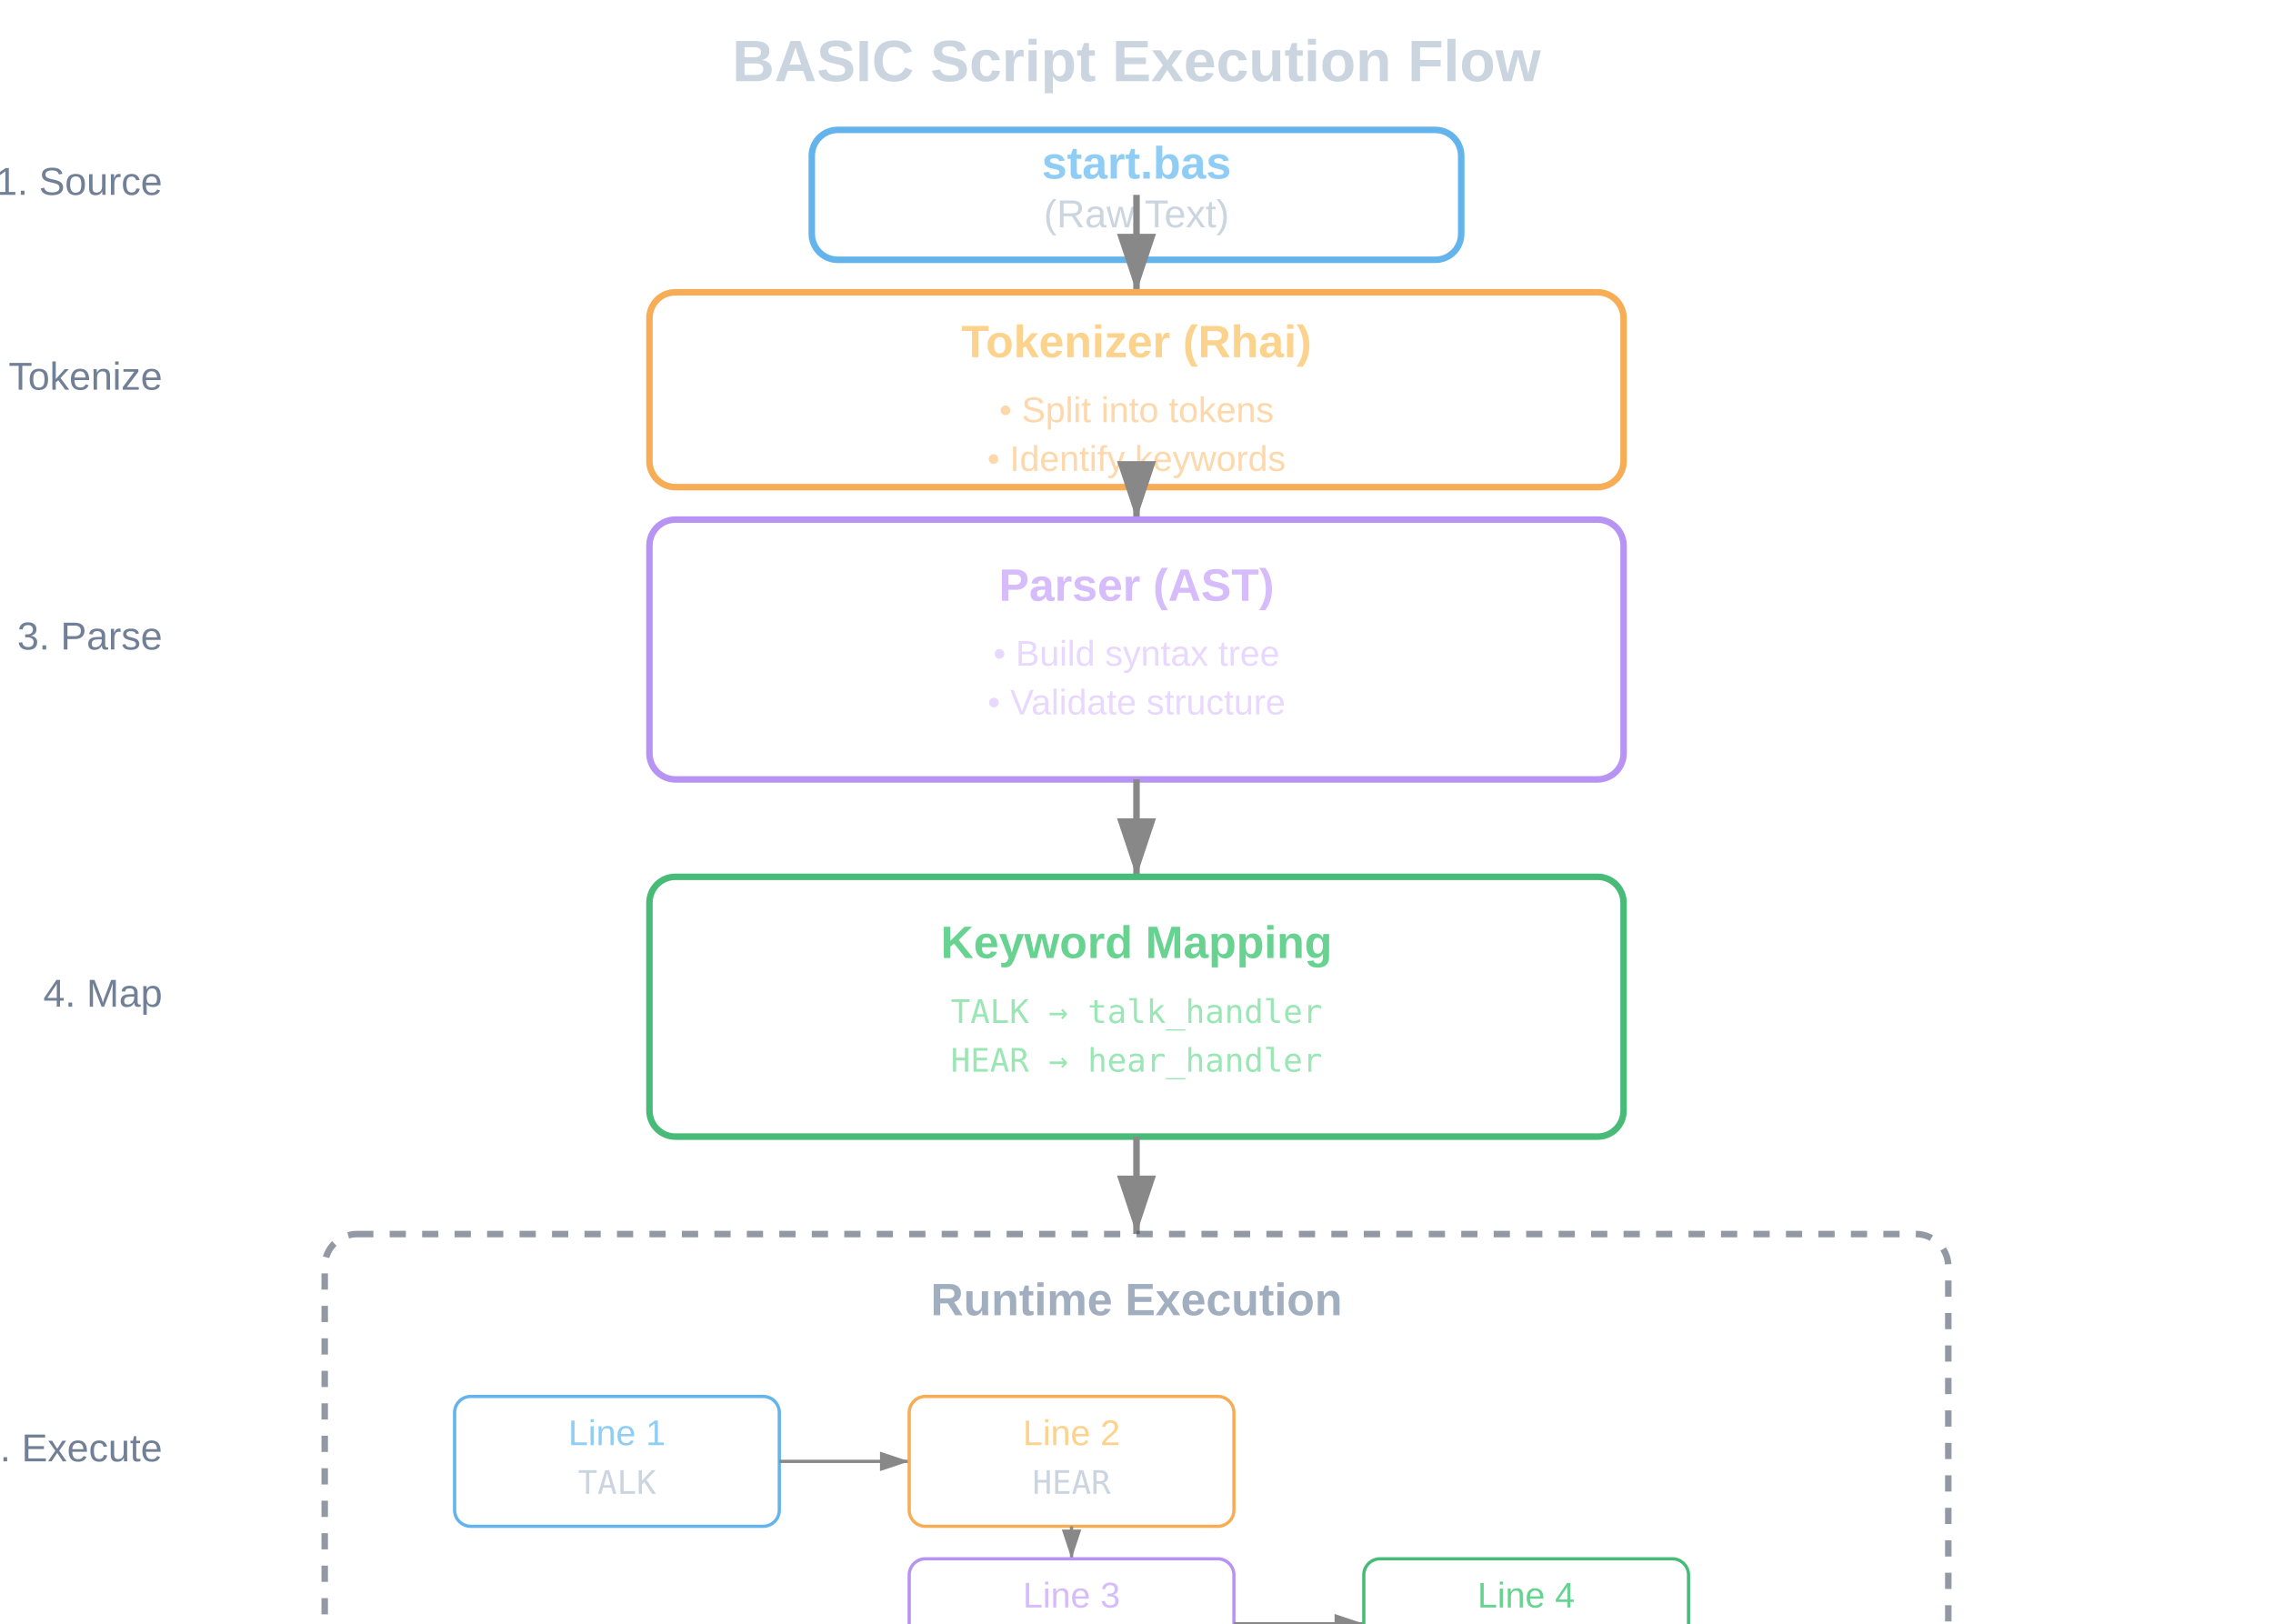
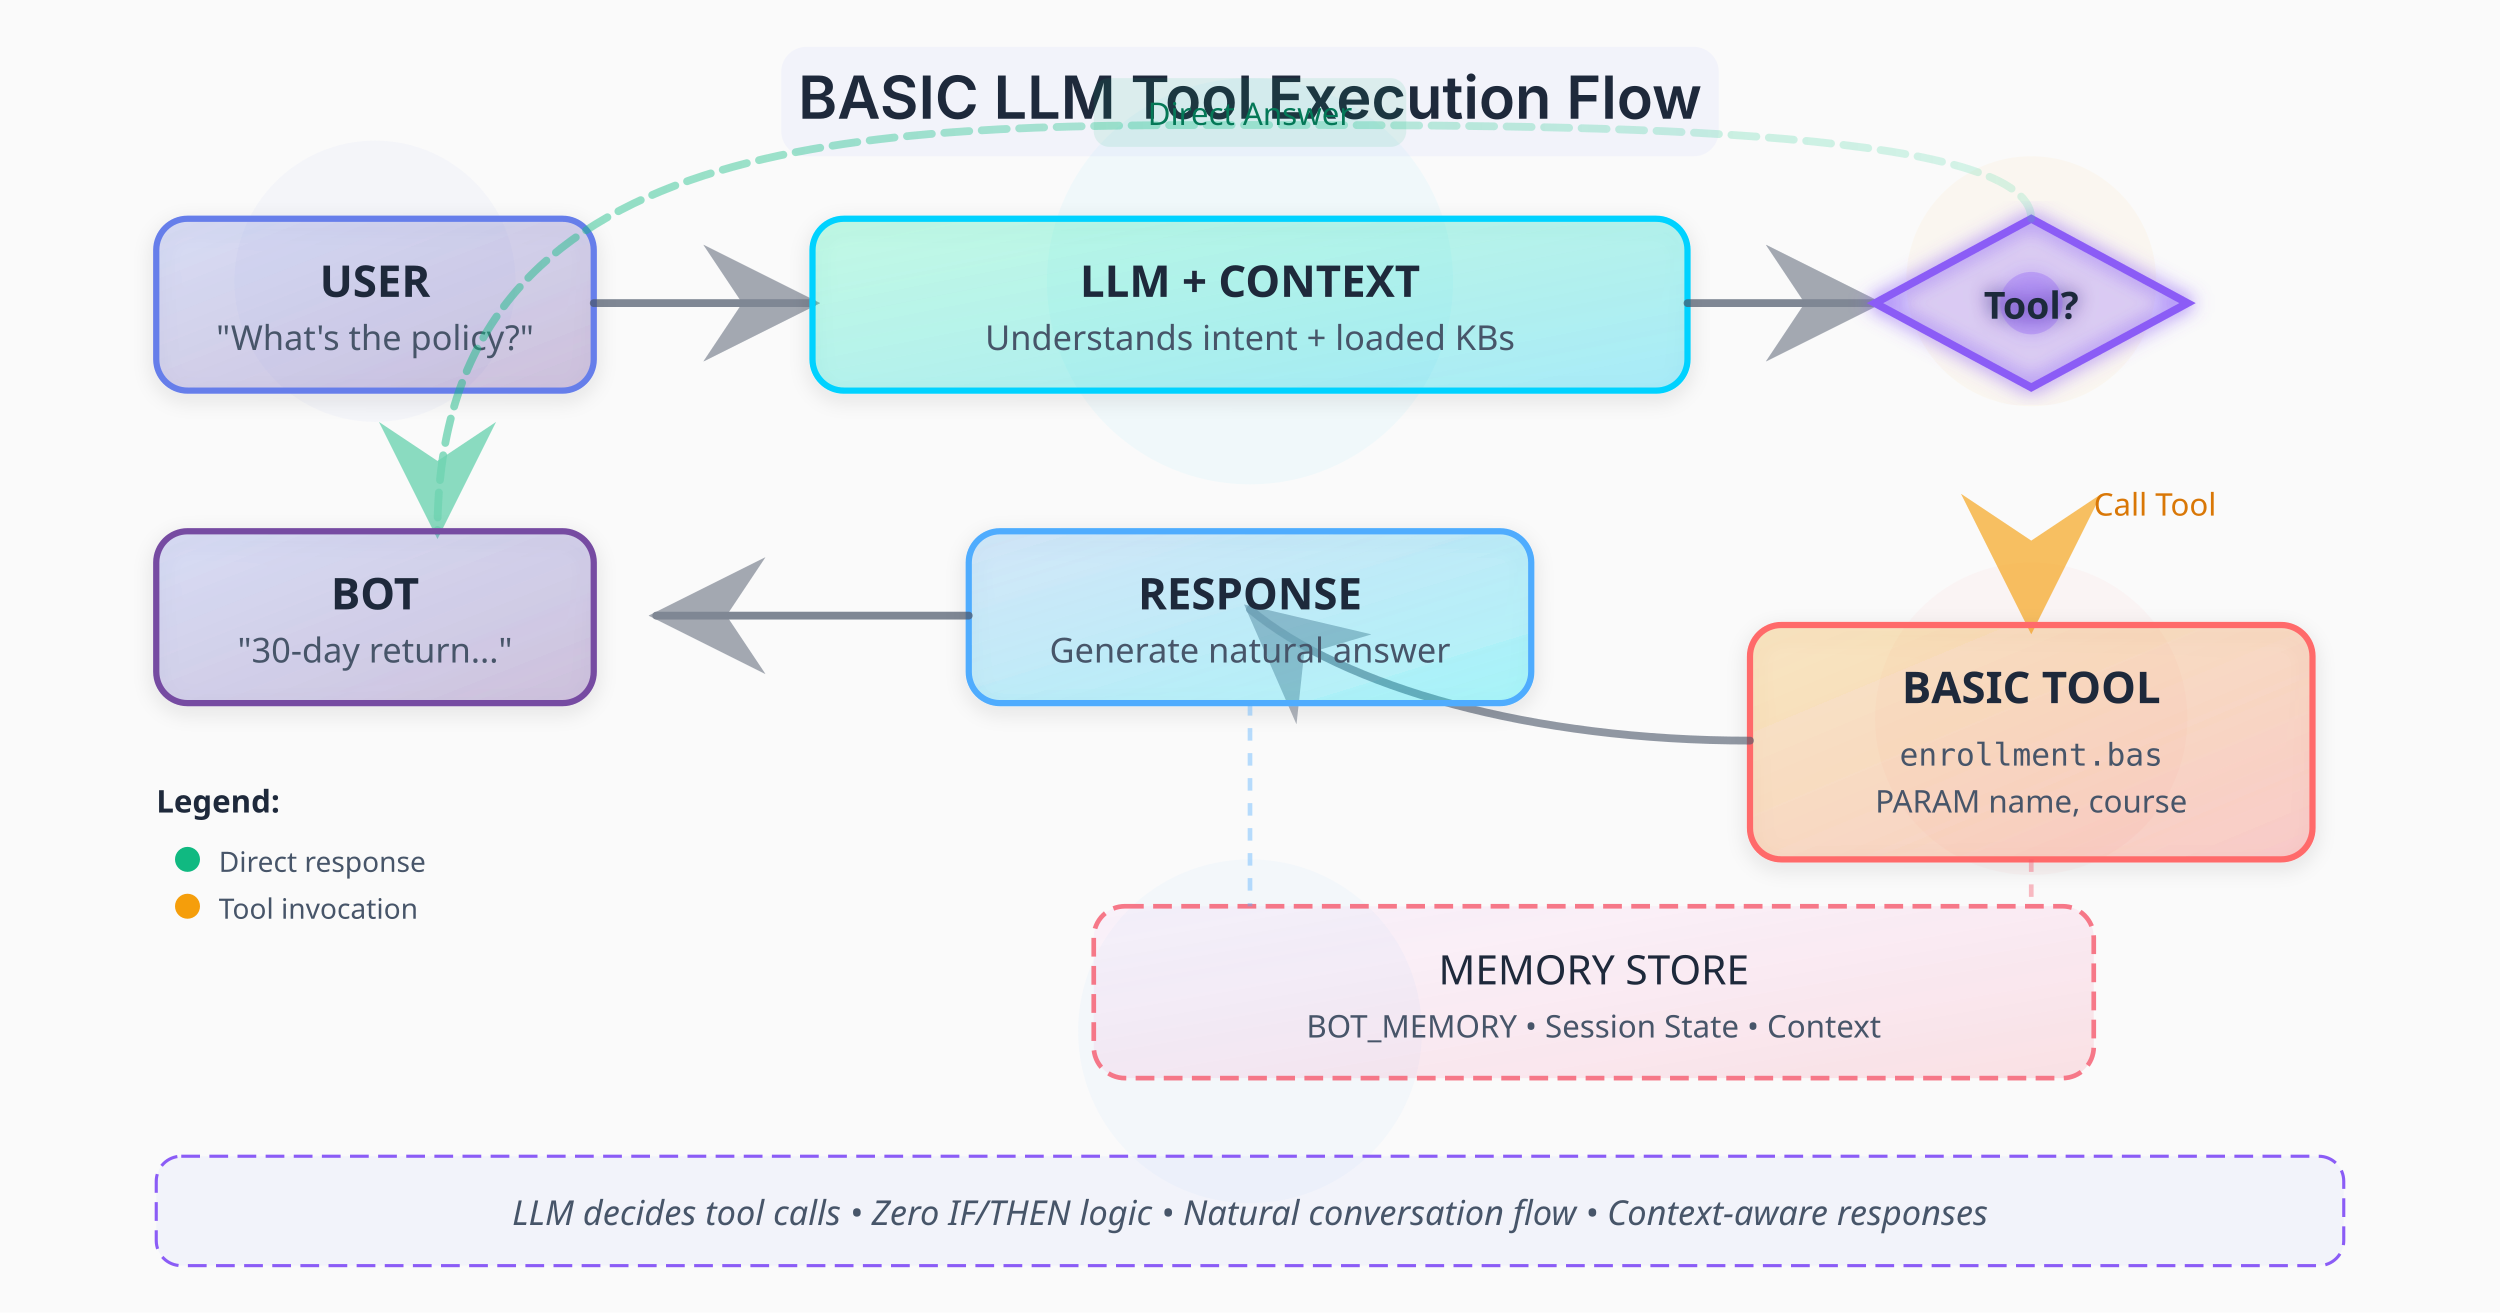
- <svg xmlns="http://www.w3.org/2000/svg" width="700" height="500">
+ <svg xmlns="http://www.w3.org/2000/svg" width="800" height="420" viewBox="0 0 800 420">
  <defs>
-     <marker id="arrow" markerWidth="10" markerHeight="10" refX="9" refY="3" orient="auto" markerUnits="strokeWidth">
-       <path d="M0,0 L0,6 L9,3 z" fill="#888" />
+     <filter id="glow">
+       <feGaussianBlur stdDeviation="3" result="coloredBlur" />
+       <feMerge>
+         <feMergeNode in="coloredBlur" />
+         <feMergeNode in="SourceGraphic" />
+       </feMerge>
+     </filter>
+     <linearGradient id="userGrad" x1="0%" y1="0%" x2="100%" y2="100%">
+       <stop offset="0%" style="stop-color:#667eea;stop-opacity:0.2" />
+       <stop offset="100%" style="stop-color:#764ba2;stop-opacity:0.3" />
+     </linearGradient>
+     <linearGradient id="llmGrad" x1="0%" y1="0%" x2="100%" y2="100%">
+       <stop offset="0%" style="stop-color:#06ffa5;stop-opacity:0.2" />
+       <stop offset="100%" style="stop-color:#00d2ff;stop-opacity:0.3" />
+     </linearGradient>
+     <linearGradient id="toolGrad" x1="0%" y1="0%" x2="100%" y2="100%">
+       <stop offset="0%" style="stop-color:#ffa500;stop-opacity:0.2" />
+       <stop offset="100%" style="stop-color:#ff6b6b;stop-opacity:0.3" />
+     </linearGradient>
+     <linearGradient id="responseGrad" x1="0%" y1="0%" x2="100%" y2="100%">
+       <stop offset="0%" style="stop-color:#4facfe;stop-opacity:0.2" />
+       <stop offset="100%" style="stop-color:#00f2fe;stop-opacity:0.3" />
+     </linearGradient>
+     <linearGradient id="memoryGrad" x1="0%" y1="0%" x2="100%" y2="100%">
+       <stop offset="0%" style="stop-color:#f093fb;stop-opacity:0.1" />
+       <stop offset="100%" style="stop-color:#f5576c;stop-opacity:0.2" />
+     </linearGradient>
+     <linearGradient id="directPathGrad" x1="0%" y1="0%" x2="100%" y2="0%">
+       <stop offset="0%" style="stop-color:#10b981;stop-opacity:0.8" />
+       <stop offset="100%" style="stop-color:#34d399;stop-opacity:0.3" />
+     </linearGradient>
+     <linearGradient id="toolPathGrad" x1="0%" y1="0%" x2="100%" y2="0%">
+       <stop offset="0%" style="stop-color:#f59e0b;stop-opacity:0.8" />
+       <stop offset="100%" style="stop-color:#fbbf24;stop-opacity:0.3" />
+     </linearGradient>
+     <marker id="arrow" markerWidth="15" markerHeight="15" refX="14" refY="7.5" orient="auto">
+       <path d="M 0 0 L 15 7.5 L 0 15 L 5 7.5 Z" fill="#4a5568" opacity="0.7" />
    </marker>
+     <marker id="arrowGreen" markerWidth="15" markerHeight="15" refX="14" refY="7.5" orient="auto">
+       <path d="M 0 0 L 15 7.5 L 0 15 L 5 7.5 Z" fill="#10b981" opacity="0.8" />
+     </marker>
+     <marker id="arrowOrange" markerWidth="15" markerHeight="15" refX="14" refY="7.5" orient="auto">
+       <path d="M 0 0 L 15 7.5 L 0 15 L 5 7.5 Z" fill="#f59e0b" opacity="0.8" />
+     </marker>
+     <filter id="shadow" x="-50%" y="-50%" width="200%" height="200%">
+       <feGaussianBlur in="SourceAlpha" stdDeviation="3" />
+       <feOffset dx="0" dy="2" result="offsetblur" />
+       <feComponentTransfer>
+         <feFuncA type="linear" slope="0.15" />
+       </feComponentTransfer>
+       <feMerge>
+         <feMergeNode />
+         <feMergeNode in="SourceGraphic" />
+       </feMerge>
+     </filter>
  </defs>
-   <text x="350" y="25" text-anchor="middle" font-family="Arial, sans-serif" font-size="18" font-weight="bold" fill="#CBD5E0">BASIC Script Execution Flow</text>
-   <rect x="250" y="40" width="200" height="40" fill="none" stroke="#63B3ED" stroke-width="2" rx="8" />
-   <text x="350" y="55" text-anchor="middle" font-family="Arial, sans-serif" font-size="14" font-weight="bold" fill="#90CDF4">start.bas</text>
-   <text x="350" y="70" text-anchor="middle" font-family="Arial, sans-serif" font-size="12" fill="#CBD5E0">(Raw Text)</text>
-   <line x1="350" y1="60" x2="350" y2="90" stroke="#888" stroke-width="2" marker-end="url(#arrow)" />
-   <rect x="200" y="90" width="300" height="60" fill="none" stroke="#F6AD55" stroke-width="2" rx="8" />
-   <text x="350" y="110" text-anchor="middle" font-family="Arial, sans-serif" font-size="14" font-weight="bold" fill="#FBD38D">Tokenizer (Rhai)</text>
-   <text x="350" y="130" text-anchor="middle" font-family="Arial, sans-serif" font-size="11" fill="#FED7AA">• Split into tokens</text>
-   <text x="350" y="145" text-anchor="middle" font-family="Arial, sans-serif" font-size="11" fill="#FED7AA">• Identify keywords</text>
-   <line x1="350" y1="150" x2="350" y2="160" stroke="#888" stroke-width="2" marker-end="url(#arrow)" />
-   <rect x="200" y="160" width="300" height="80" fill="none" stroke="#B794F4" stroke-width="2" rx="8" />
-   <text x="350" y="185" text-anchor="middle" font-family="Arial, sans-serif" font-size="14" font-weight="bold" fill="#D6BCFA">Parser (AST)</text>
-   <text x="350" y="205" text-anchor="middle" font-family="Arial, sans-serif" font-size="11" fill="#E9D8FD">• Build syntax tree</text>
-   <text x="350" y="220" text-anchor="middle" font-family="Arial, sans-serif" font-size="11" fill="#E9D8FD">• Validate structure</text>
-   <line x1="350" y1="240" x2="350" y2="270" stroke="#888" stroke-width="2" marker-end="url(#arrow)" />
-   <rect x="200" y="270" width="300" height="80" fill="none" stroke="#48BB78" stroke-width="2" rx="8" />
-   <text x="350" y="295" text-anchor="middle" font-family="Arial, sans-serif" font-size="14" font-weight="bold" fill="#68D391">Keyword Mapping</text>
-   <text x="350" y="315" text-anchor="middle" font-family="monospace" font-size="10" fill="#9AE6B4">TALK → talk_handler</text>
-   <text x="350" y="330" text-anchor="middle" font-family="monospace" font-size="10" fill="#9AE6B4">HEAR → hear_handler</text>
-   <line x1="350" y1="350" x2="350" y2="380" stroke="#888" stroke-width="2" marker-end="url(#arrow)" />
-   <rect x="100" y="380" width="500" height="150" fill="none" stroke="#4A5568" stroke-width="2" rx="10" stroke-dasharray="5,5" opacity="0.6" />
-   <text x="350" y="405" text-anchor="middle" font-family="Arial, sans-serif" font-size="14" font-weight="bold" fill="#A0AEC0">Runtime Execution</text>
-   <g id="execution-flow">
-     <rect x="140" y="430" width="100" height="40" fill="none" stroke="#63B3ED" stroke-width="1" rx="5" />
-     <text x="190" y="445" text-anchor="middle" font-family="Arial, sans-serif" font-size="11" fill="#90CDF4">Line 1</text>
-     <text x="190" y="460" text-anchor="middle" font-family="monospace" font-size="10" fill="#CBD5E0">TALK</text>
-     <line x1="240" y1="450" x2="280" y2="450" stroke="#888" stroke-width="1" marker-end="url(#arrow)" />
-     <rect x="280" y="430" width="100" height="40" fill="none" stroke="#F6AD55" stroke-width="1" rx="5" />
-     <text x="330" y="445" text-anchor="middle" font-family="Arial, sans-serif" font-size="11" fill="#FBD38D">Line 2</text>
-     <text x="330" y="460" text-anchor="middle" font-family="monospace" font-size="10" fill="#CBD5E0">HEAR</text>
-     <line x1="330" y1="470" x2="330" y2="480" stroke="#888" stroke-width="1" marker-end="url(#arrow)" />
-     <rect x="280" y="480" width="100" height="40" fill="none" stroke="#B794F4" stroke-width="1" rx="5" />
-     <text x="330" y="495" text-anchor="middle" font-family="Arial, sans-serif" font-size="11" fill="#D6BCFA">Line 3</text>
-     <text x="330" y="510" text-anchor="middle" font-family="monospace" font-size="10" fill="#CBD5E0">IF/THEN</text>
-     <line x1="380" y1="500" x2="420" y2="500" stroke="#888" stroke-width="1" marker-end="url(#arrow)" />
-     <rect x="420" y="480" width="100" height="40" fill="none" stroke="#48BB78" stroke-width="1" rx="5" />
-     <text x="470" y="495" text-anchor="middle" font-family="Arial, sans-serif" font-size="11" fill="#68D391">Line 4</text>
-     <text x="470" y="510" text-anchor="middle" font-family="monospace" font-size="10" fill="#CBD5E0">Action</text>
+   <rect x="0" y="0" width="800" height="420" fill="#fafafa" />
+   <circle cx="120" cy="90" r="45" fill="#667eea" opacity="0.04" />
+   <circle cx="400" cy="90" r="65" fill="#00d2ff" opacity="0.04" />
+   <circle cx="650" cy="90" r="40" fill="#ffa500" opacity="0.04" />
+   <circle cx="650" cy="230" r="50" fill="#ff6b6b" opacity="0.04" />
+   <circle cx="400" cy="330" r="55" fill="#4facfe" opacity="0.04" />
+   <rect x="250" y="15" width="300" height="35" fill="rgba(99, 102, 241, 0.05)" rx="8" />
+   <text x="400" y="38" text-anchor="middle" font-family="system-ui, -apple-system, sans-serif" font-size="19" font-weight="600" fill="#1e293b">
+     BASIC LLM Tool Execution Flow
+   </text>
+   <rect x="50" y="70" width="140" height="55" fill="url(#userGrad)" stroke="#667eea" stroke-width="2" rx="10" filter="url(#shadow)" />
+   <text x="120" y="95" text-anchor="middle" font-family="system-ui, sans-serif" font-size="14" font-weight="600" fill="#1e293b">USER</text>
+   <text x="120" y="112" text-anchor="middle" font-family="system-ui, sans-serif" font-size="11" fill="#475569">"What's the policy?"</text>
+   <path d="M 190 97 C 220 97, 230 97, 260 97" stroke="#4a5568" stroke-width="2.5" fill="none" marker-end="url(#arrow)" opacity="0.7" stroke-linecap="round" />
+   <rect x="260" y="70" width="280" height="55" fill="url(#llmGrad)" stroke="#00d2ff" stroke-width="2" rx="10" filter="url(#shadow)" />
+   <text x="400" y="95" text-anchor="middle" font-family="system-ui, sans-serif" font-size="14" font-weight="600" fill="#1e293b">LLM + CONTEXT</text>
+   <text x="400" y="112" text-anchor="middle" font-family="system-ui, sans-serif" font-size="11" fill="#475569">Understands intent + loaded KBs</text>
+   <path d="M 540 97 C 560 97, 580 97, 600 97" stroke="#4a5568" stroke-width="2.5" fill="none" marker-end="url(#arrow)" opacity="0.7" stroke-linecap="round" />
+   <g filter="url(#glow)">
+     <path d="M 650 70 L 700 97 L 650 124 L 600 97 Z" fill="rgba(139, 92, 246, 0.15)" stroke="#8b5cf6" stroke-width="2.5" />
+     <circle cx="650" cy="97" r="10" fill="#8b5cf6" opacity="0.3" />
+     <text x="650" y="102" text-anchor="middle" font-family="system-ui, sans-serif" font-size="12" font-weight="600" fill="#1e293b">Tool?</text>
  </g>
-   <line x1="350" y1="530" x2="350" y2="560" stroke="#888" stroke-width="2" marker-end="url(#arrow)" />
-   <rect x="250" y="560" width="200" height="60" fill="none" stroke="#FC8181" stroke-width="2" rx="8" />
-   <text x="350" y="585" text-anchor="middle" font-family="Arial, sans-serif" font-size="14" font-weight="bold" fill="#FC8181">User Response</text>
-   <text x="350" y="605" text-anchor="middle" font-family="Arial, sans-serif" font-size="12" fill="#FEB2B2">Output/Interaction</text>
-   <g id="process-steps" font-family="Arial, sans-serif" font-size="12" fill="#718096">
-     <text x="50" y="60" text-anchor="end">1. Source</text>
-     <text x="50" y="120" text-anchor="end">2. Tokenize</text>
-     <text x="50" y="200" text-anchor="end">3. Parse</text>
-     <text x="50" y="310" text-anchor="end">4. Map</text>
-     <text x="50" y="450" text-anchor="end">5. Execute</text>
-     <text x="50" y="580" text-anchor="end">6. Output</text>
+   <path d="M 650 70 C 650 40, 500 40, 400 40 C 280 40, 140 40, 140 170" stroke="url(#directPathGrad)" stroke-width="2.5" fill="none" marker-end="url(#arrowGreen)" stroke-dasharray="8,4" opacity="0.6" stroke-linecap="round" />
+   <rect x="350" y="25" width="100" height="22" fill="rgba(16, 185, 129, 0.1)" rx="5" />
+   <text x="400" y="40" text-anchor="middle" font-family="system-ui, sans-serif" font-size="10" font-weight="500" fill="#047857">Direct Answer</text>
+   <path d="M 650 124 C 650 160, 650 170, 650 200" stroke="url(#toolPathGrad)" stroke-width="3" fill="none" marker-end="url(#arrowOrange)" opacity="0.8" stroke-linecap="round" />
+   <text x="670" y="165" text-anchor="start" font-family="system-ui, sans-serif" font-size="10" font-weight="500" fill="#d97706">Call Tool</text>
+   <rect x="560" y="200" width="180" height="75" fill="url(#toolGrad)" stroke="#ff6b6b" stroke-width="2" rx="10" filter="url(#shadow)" />
+   <text x="650" y="225" text-anchor="middle" font-family="system-ui, sans-serif" font-size="14" font-weight="600" fill="#1e293b">BASIC TOOL</text>
+   <text x="650" y="245" text-anchor="middle" font-family="system-ui, monospace" font-size="10" fill="#475569">enrollment.bas</text>
+   <text x="650" y="260" text-anchor="middle" font-family="system-ui, sans-serif" font-size="10" fill="#475569">PARAM name, course</text>
+   <path d="M 560 237 C 490 237, 430 220, 400 195" stroke="#4a5568" stroke-width="2.5" fill="none" marker-end="url(#arrow)" opacity="0.6" stroke-linecap="round" />
+   <rect x="310" y="170" width="180" height="55" fill="url(#responseGrad)" stroke="#4facfe" stroke-width="2" rx="10" filter="url(#shadow)" />
+   <text x="400" y="195" text-anchor="middle" font-family="system-ui, sans-serif" font-size="14" font-weight="600" fill="#1e293b">RESPONSE</text>
+   <text x="400" y="212" text-anchor="middle" font-family="system-ui, sans-serif" font-size="11" fill="#475569">Generate natural answer</text>
+   <path d="M 310 197 C 280 197, 240 197, 210 197" stroke="#4a5568" stroke-width="2.5" fill="none" marker-end="url(#arrow)" opacity="0.7" stroke-linecap="round" />
+   <rect x="50" y="170" width="140" height="55" fill="url(#userGrad)" stroke="#764ba2" stroke-width="2" rx="10" filter="url(#shadow)" />
+   <text x="120" y="195" text-anchor="middle" font-family="system-ui, sans-serif" font-size="14" font-weight="600" fill="#1e293b">BOT</text>
+   <text x="120" y="212" text-anchor="middle" font-family="system-ui, sans-serif" font-size="11" fill="#475569">"30-day return..."</text>
+   <rect x="350" y="290" width="320" height="55" fill="url(#memoryGrad)" stroke="#f5576c" stroke-width="1.5" stroke-dasharray="6,3" rx="10" opacity="0.8" />
+   <text x="510" y="315" text-anchor="middle" font-family="system-ui, sans-serif" font-size="13" font-weight="500" fill="#1e293b">MEMORY STORE</text>
+   <text x="510" y="332" text-anchor="middle" font-family="system-ui, sans-serif" font-size="10" fill="#475569">BOT_MEMORY • Session State • Context</text>
+   <path d="M 650 275 L 650 290" stroke="#f5576c" stroke-width="1.5" stroke-dasharray="4,4" fill="none" opacity="0.4" />
+   <path d="M 400 225 L 400 290" stroke="#4facfe" stroke-width="1.5" stroke-dasharray="4,4" fill="none" opacity="0.4" />
+   <rect x="50" y="370" width="700" height="35" fill="rgba(99, 102, 241, 0.05)" stroke="#8b5cf6" stroke-width="1" stroke-dasharray="6,3" rx="8" />
+   <text x="400" y="392" text-anchor="middle" font-family="system-ui, sans-serif" font-size="11" fill="#475569" font-style="italic">
+     LLM decides tool calls • Zero IF/THEN logic • Natural conversation flow • Context-aware responses
+   </text>
+   <g transform="translate(50, 260)">
+     <text x="0" y="0" font-family="system-ui, sans-serif" font-size="10" font-weight="600" fill="#1e293b">Legend:</text>
+     <circle cx="10" cy="15" r="4" fill="#10b981" />
+     <text x="20" y="19" font-family="system-ui, sans-serif" font-size="9" fill="#475569">Direct response</text>
+     <circle cx="10" cy="30" r="4" fill="#f59e0b" />
+     <text x="20" y="34" font-family="system-ui, sans-serif" font-size="9" fill="#475569">Tool invocation</text>
  </g>
</svg>
